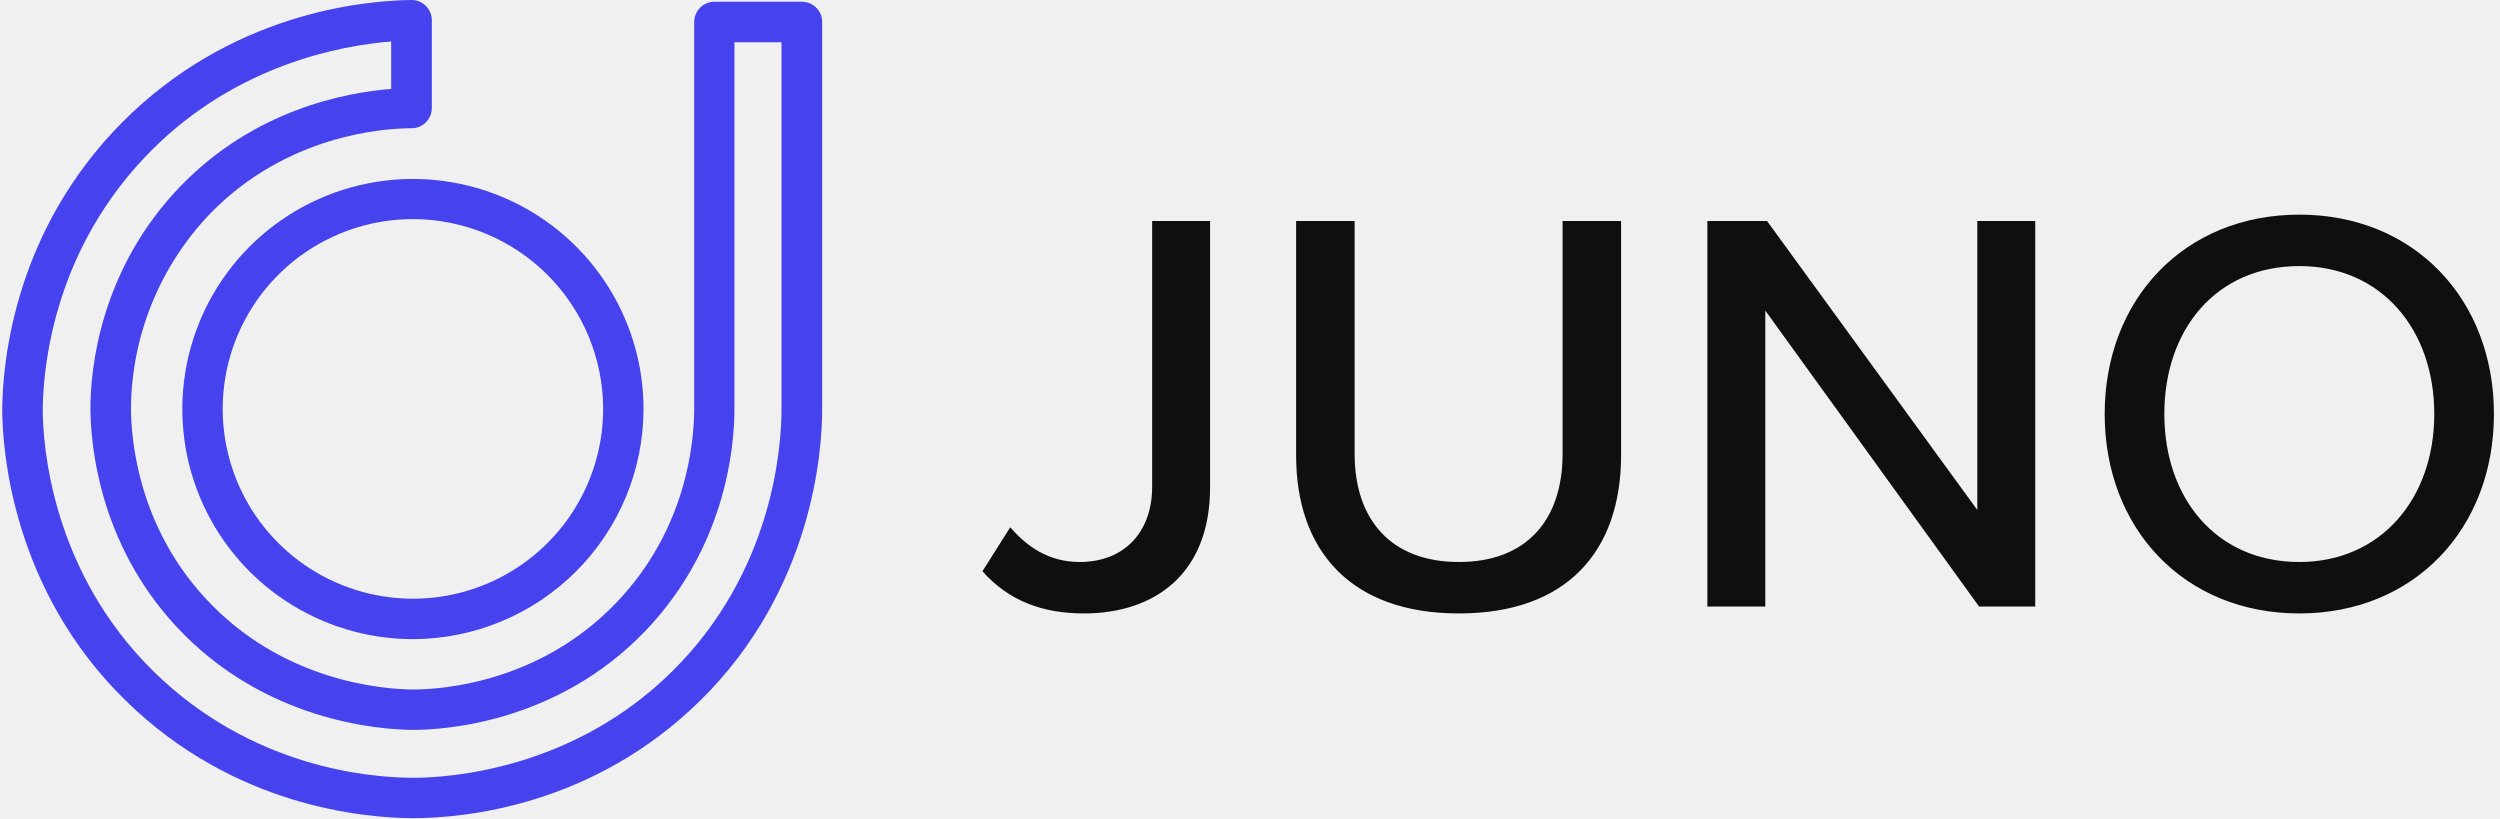
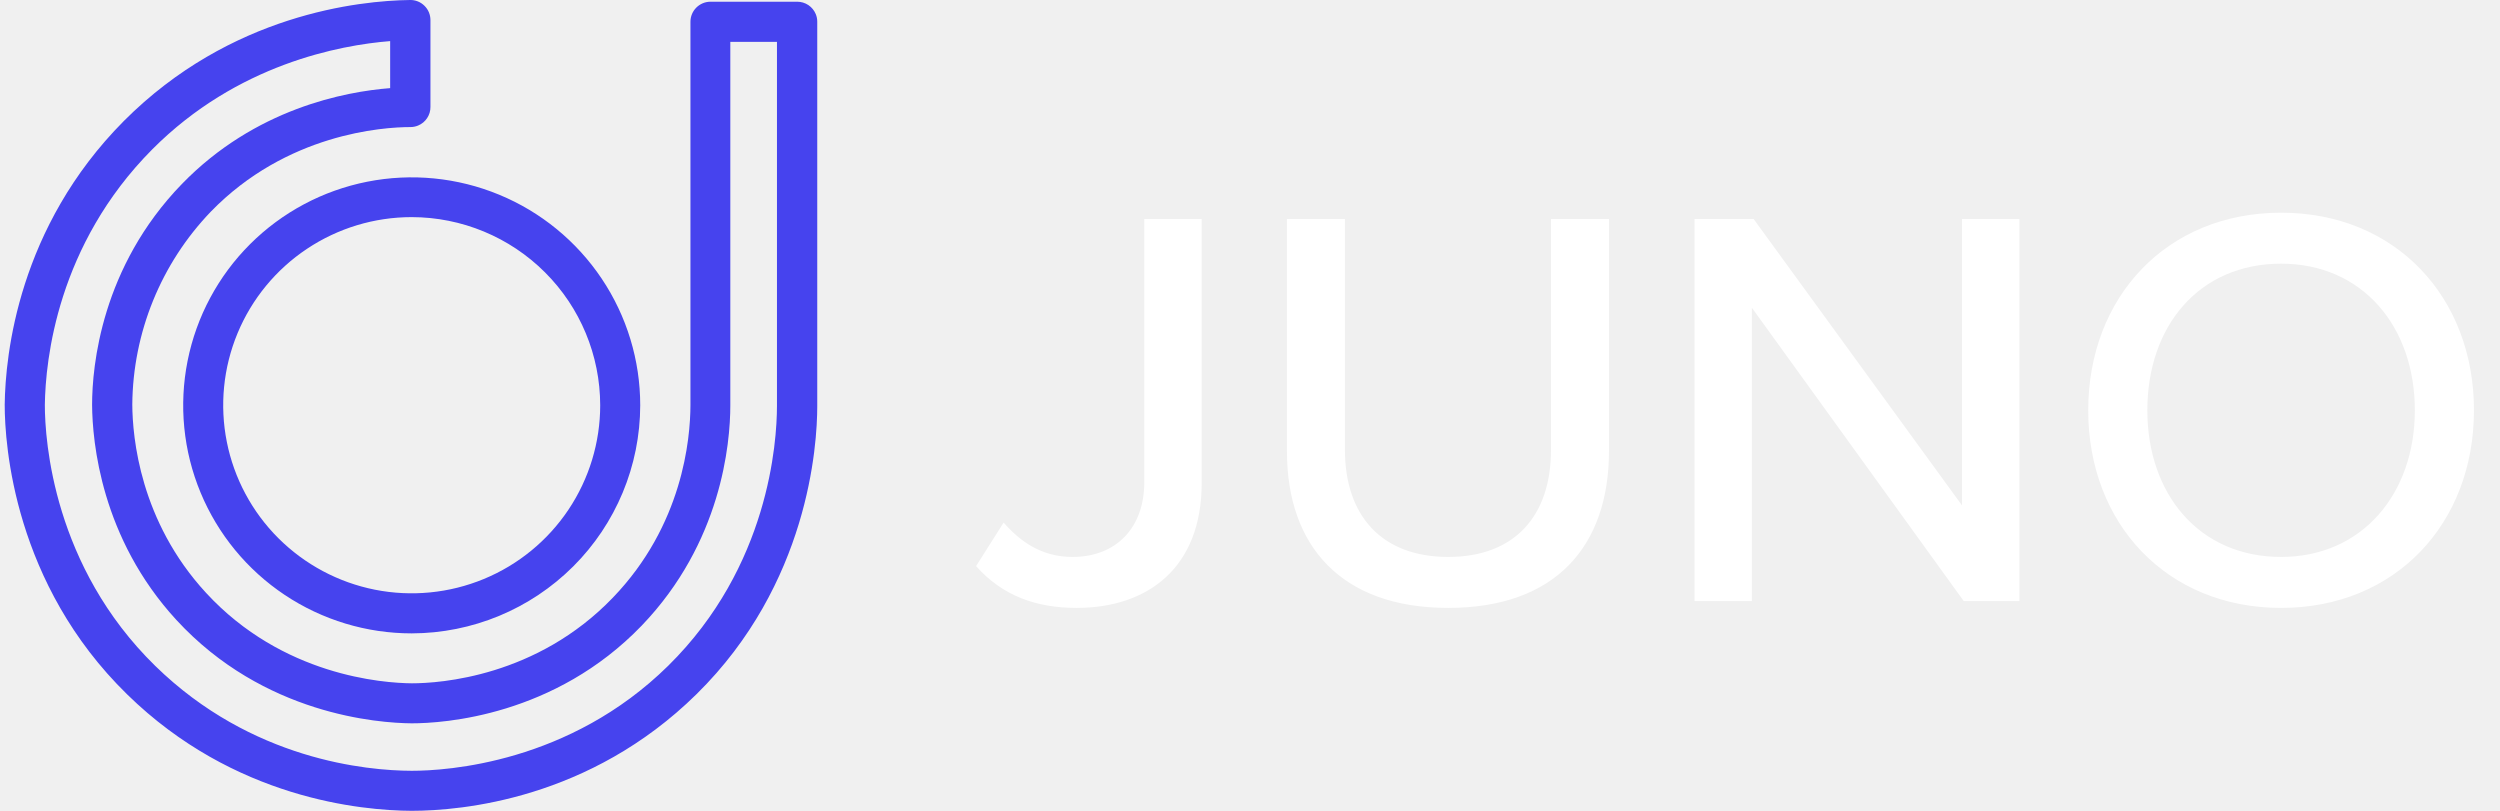
- <svg xmlns="http://www.w3.org/2000/svg" width="385" height="126" viewBox="0 0 385 126" fill="none">
-   <path d="M151.294 87.972c4.103 4.629 9.366 6.498 15.611 6.498 11.062 0 19.447-6.23 19.447-19.404V34.033h-8.921v40.944c0 6.943-4.282 11.571-11.151 11.571-4.906 0-8.207-2.492-10.704-5.34l-4.282 6.764zM199.603 70.17c0 14.598 8.385 24.3 25.067 24.3 16.681 0 24.978-9.613 24.978-24.388v-36.05h-9.01v35.871c0 10.147-5.531 16.645-15.968 16.645-10.437 0-16.057-6.498-16.057-16.645v-35.87h-9.01V70.17zM304.774 93.402h8.653v-59.37h-8.921v44.505l-32.382-44.504h-9.188v59.369h8.921V47.829l32.917 45.573zM324.12 63.762c0 17.624 12.221 30.708 29.974 30.708 17.752 0 29.973-13.084 29.973-30.708s-12.221-30.708-29.973-30.708c-17.753 0-29.974 13.084-29.974 30.708zm50.759 0c0 12.995-8.207 22.786-20.785 22.786-12.757 0-20.786-9.79-20.786-22.786 0-13.084 8.029-22.787 20.786-22.787 12.578 0 20.785 9.703 20.785 22.787z" fill="#0F0F0F" />
-   <path d="M63.597 126c-7.784-.036-27.635-1.858-44.21-18.078C1.792 90.747.342 69.118.342 62.914v-.05c.102-7.767 2.117-27.56 18.517-44.061C35.433 2.17 55.472.11 63.321 0a3.05 3.05 0 0 1 2.247.897 3.1 3.1 0 0 1 .935 2.22v13.515a3.103 3.103 0 0 1-1.917 2.878 3.122 3.122 0 0 1-1.192.239c-4.305 0-19.25 1.02-31.02 13.14A43.822 43.822 0 0 0 20.17 62.87c.03 5.106 1.189 18.122 11.458 29.259 11.872 12.893 27.49 14.021 31.99 14.057 4.349 0 19.409-1.012 31.222-13.298 10.871-11.274 12.053-24.688 12.067-29.93V3.377c0-.824.329-1.615.913-2.198a3.12 3.12 0 0 1 2.204-.911h13.473a3.112 3.112 0 0 1 2.881 1.918 3.1 3.1 0 0 1 .235 1.191v59.738c0 6.176-1.377 27.638-18.756 44.755-16.59 16.336-36.491 18.122-44.26 18.129zM6.58 62.914c0 5.647 1.356 25.114 17.155 40.568 14.966 14.629 32.867 16.277 39.86 16.299 5.458 0 24.504-1.193 39.861-16.328 15.655-15.425 16.887-34.769 16.894-40.33V6.51h-7.247v56.477c0 6.002-1.392 21.333-13.77 34.233-13.524 14.051-30.78 15.186-35.745 15.186-5.174-.043-23.003-1.33-36.57-16.068C15.322 83.624 13.966 68.7 13.923 62.914c0-6.046 1.45-21.42 13.951-34.32C39.253 16.872 53.24 14.24 60.241 13.697v-7.31c-7.784.621-23.779 3.579-36.962 16.82C8.516 38.06 6.683 55.892 6.581 62.914z" fill="#4643EE" />
-   <path d="M63.59 98.427a35.568 35.568 0 0 1-19.73-5.972 35.45 35.45 0 0 1-13.079-15.902 35.36 35.36 0 0 1-2.02-20.473 35.41 35.41 0 0 1 9.718-18.142 35.537 35.537 0 0 1 18.183-9.698 35.586 35.586 0 0 1 20.518 2.017 35.495 35.495 0 0 1 15.938 13.05 35.377 35.377 0 0 1 5.985 19.686 35.46 35.46 0 0 1-10.42 25.036A35.617 35.617 0 0 1 63.59 98.427zm0-64.685a29.34 29.34 0 0 0-16.275 4.926 29.243 29.243 0 0 0-10.789 13.118 29.169 29.169 0 0 0-1.667 16.888 29.21 29.21 0 0 0 8.017 14.965 29.314 29.314 0 0 0 15 8A29.354 29.354 0 0 0 74.8 89.976 29.28 29.28 0 0 0 87.947 79.21a29.182 29.182 0 0 0 4.937-16.238 29.233 29.233 0 0 0-8.59-20.658 29.363 29.363 0 0 0-20.704-8.572z" fill="#4643EE" />
+ <svg xmlns="http://www.w3.org/2000/svg" width="111" height="36" viewBox="0 0 111 36" fill="none">
+   <g clip-path="url(#clip0_1943_8183)">
+     <path d="M43.338 25.135C44.51 26.457 46.014 26.991 47.798 26.991C50.959 26.991 53.355 25.212 53.355 21.448V9.724H50.806V21.422C50.806 23.406 49.582 24.728 47.62 24.728C46.218 24.728 45.275 24.016 44.561 23.202L43.338 25.135ZM57.141 20.049C57.141 24.22 59.536 26.991 64.302 26.991C69.069 26.991 71.439 24.245 71.439 20.023V9.724H68.865V19.972C68.865 22.872 67.284 24.728 64.302 24.728C61.321 24.728 59.715 22.872 59.715 19.972V9.724H57.141V20.049ZM87.189 26.686H89.662V9.724H87.113V22.439L77.861 9.724H75.236V26.686H77.784V13.665L87.189 26.686ZM92.717 18.218C92.717 23.253 96.209 26.991 101.281 26.991C106.353 26.991 109.844 23.253 109.844 18.218C109.844 13.182 106.353 9.444 101.281 9.444C96.209 9.444 92.717 13.182 92.717 18.218ZM107.219 18.218C107.219 21.931 104.874 24.728 101.281 24.728C97.636 24.728 95.342 21.931 95.342 18.218C95.342 14.479 97.636 11.707 101.281 11.707C104.874 11.707 107.219 14.479 107.219 18.218Z" fill="white" />
+     <path d="M18.282 36C16.058 35.99 10.386 35.469 5.65 30.835C0.623 25.928 0.209 19.748 0.209 17.975V17.961C0.238 15.742 0.814 10.087 5.499 5.372C10.235 0.62 15.96 0.031 18.203 -0C18.322 -0.003 18.44 0.018 18.55 0.062C18.661 0.106 18.761 0.172 18.845 0.256C18.93 0.339 18.997 0.437 19.043 0.546C19.088 0.655 19.112 0.772 19.112 0.89V4.752C19.113 4.928 19.061 5.1 18.963 5.246C18.866 5.393 18.727 5.507 18.564 5.574C18.456 5.619 18.341 5.642 18.224 5.642C16.994 5.642 12.724 5.934 9.361 9.397C7.148 11.702 5.9 14.767 5.874 17.963C5.883 19.422 6.214 23.14 9.148 26.322C12.54 30.006 17.002 30.328 18.288 30.339C19.53 30.339 23.833 30.05 27.208 26.539C30.314 23.318 30.652 19.486 30.656 17.988V0.965C30.656 0.729 30.75 0.503 30.917 0.337C31.084 0.17 31.311 0.076 31.547 0.076H35.396C35.572 0.076 35.744 0.128 35.891 0.225C36.037 0.323 36.152 0.462 36.219 0.624C36.264 0.732 36.287 0.848 36.286 0.965V18.033C36.286 19.797 35.893 25.929 30.927 30.82C26.187 35.487 20.501 35.998 18.282 36ZM1.991 17.975C1.991 19.589 2.379 25.151 6.893 29.566C11.169 33.746 16.283 34.217 18.281 34.223C19.841 34.223 25.282 33.882 29.67 29.558C34.143 25.151 34.495 19.624 34.497 18.035V1.86H32.426V17.996C32.426 19.711 32.029 24.091 28.492 27.777C24.628 31.792 19.698 32.116 18.279 32.116C16.801 32.104 11.707 31.736 7.831 27.525C4.489 23.892 4.101 19.628 4.089 17.975C4.089 16.248 4.503 11.855 8.075 8.17C11.326 4.82 15.323 4.068 17.323 3.913V1.825C15.099 2.002 10.529 2.847 6.762 6.63C2.544 10.874 2.02 15.969 1.991 17.975Z" fill="#4643EE" />
+     <path d="M18.28 28.122C16.273 28.122 14.312 27.528 12.643 26.416C10.975 25.304 9.674 23.723 8.906 21.872C8.138 20.023 7.937 17.987 8.329 16.023C8.721 14.058 9.687 12.254 11.105 10.839C12.525 9.423 14.333 8.459 16.3 8.069C18.268 7.678 20.308 7.878 22.163 8.645C24.016 9.41 25.6 10.708 26.716 12.373C27.831 14.037 28.426 15.995 28.426 17.998C28.421 20.683 27.35 23.255 25.449 25.151C23.546 27.049 20.968 28.117 18.28 28.122ZM18.28 9.64C16.625 9.64 15.007 10.13 13.63 11.048C12.254 11.965 11.181 13.269 10.547 14.796C9.914 16.322 9.748 18.001 10.071 19.621C10.394 21.242 11.191 22.73 12.361 23.897C13.533 25.065 15.024 25.861 16.647 26.183C18.271 26.505 19.953 26.339 21.483 25.707C23.011 25.076 24.318 24.006 25.239 22.631C26.158 21.259 26.649 19.644 26.649 17.992C26.646 15.777 25.764 13.654 24.195 12.09C22.625 10.523 20.498 9.643 18.28 9.64Z" fill="#4643EE" />
+   </g>
+   <defs>
+     <clipPath id="clip0_1943_8183">
+       <rect width="110" height="36" fill="white" transform="translate(0.111084)" />
+     </clipPath>
+   </defs>
</svg>
